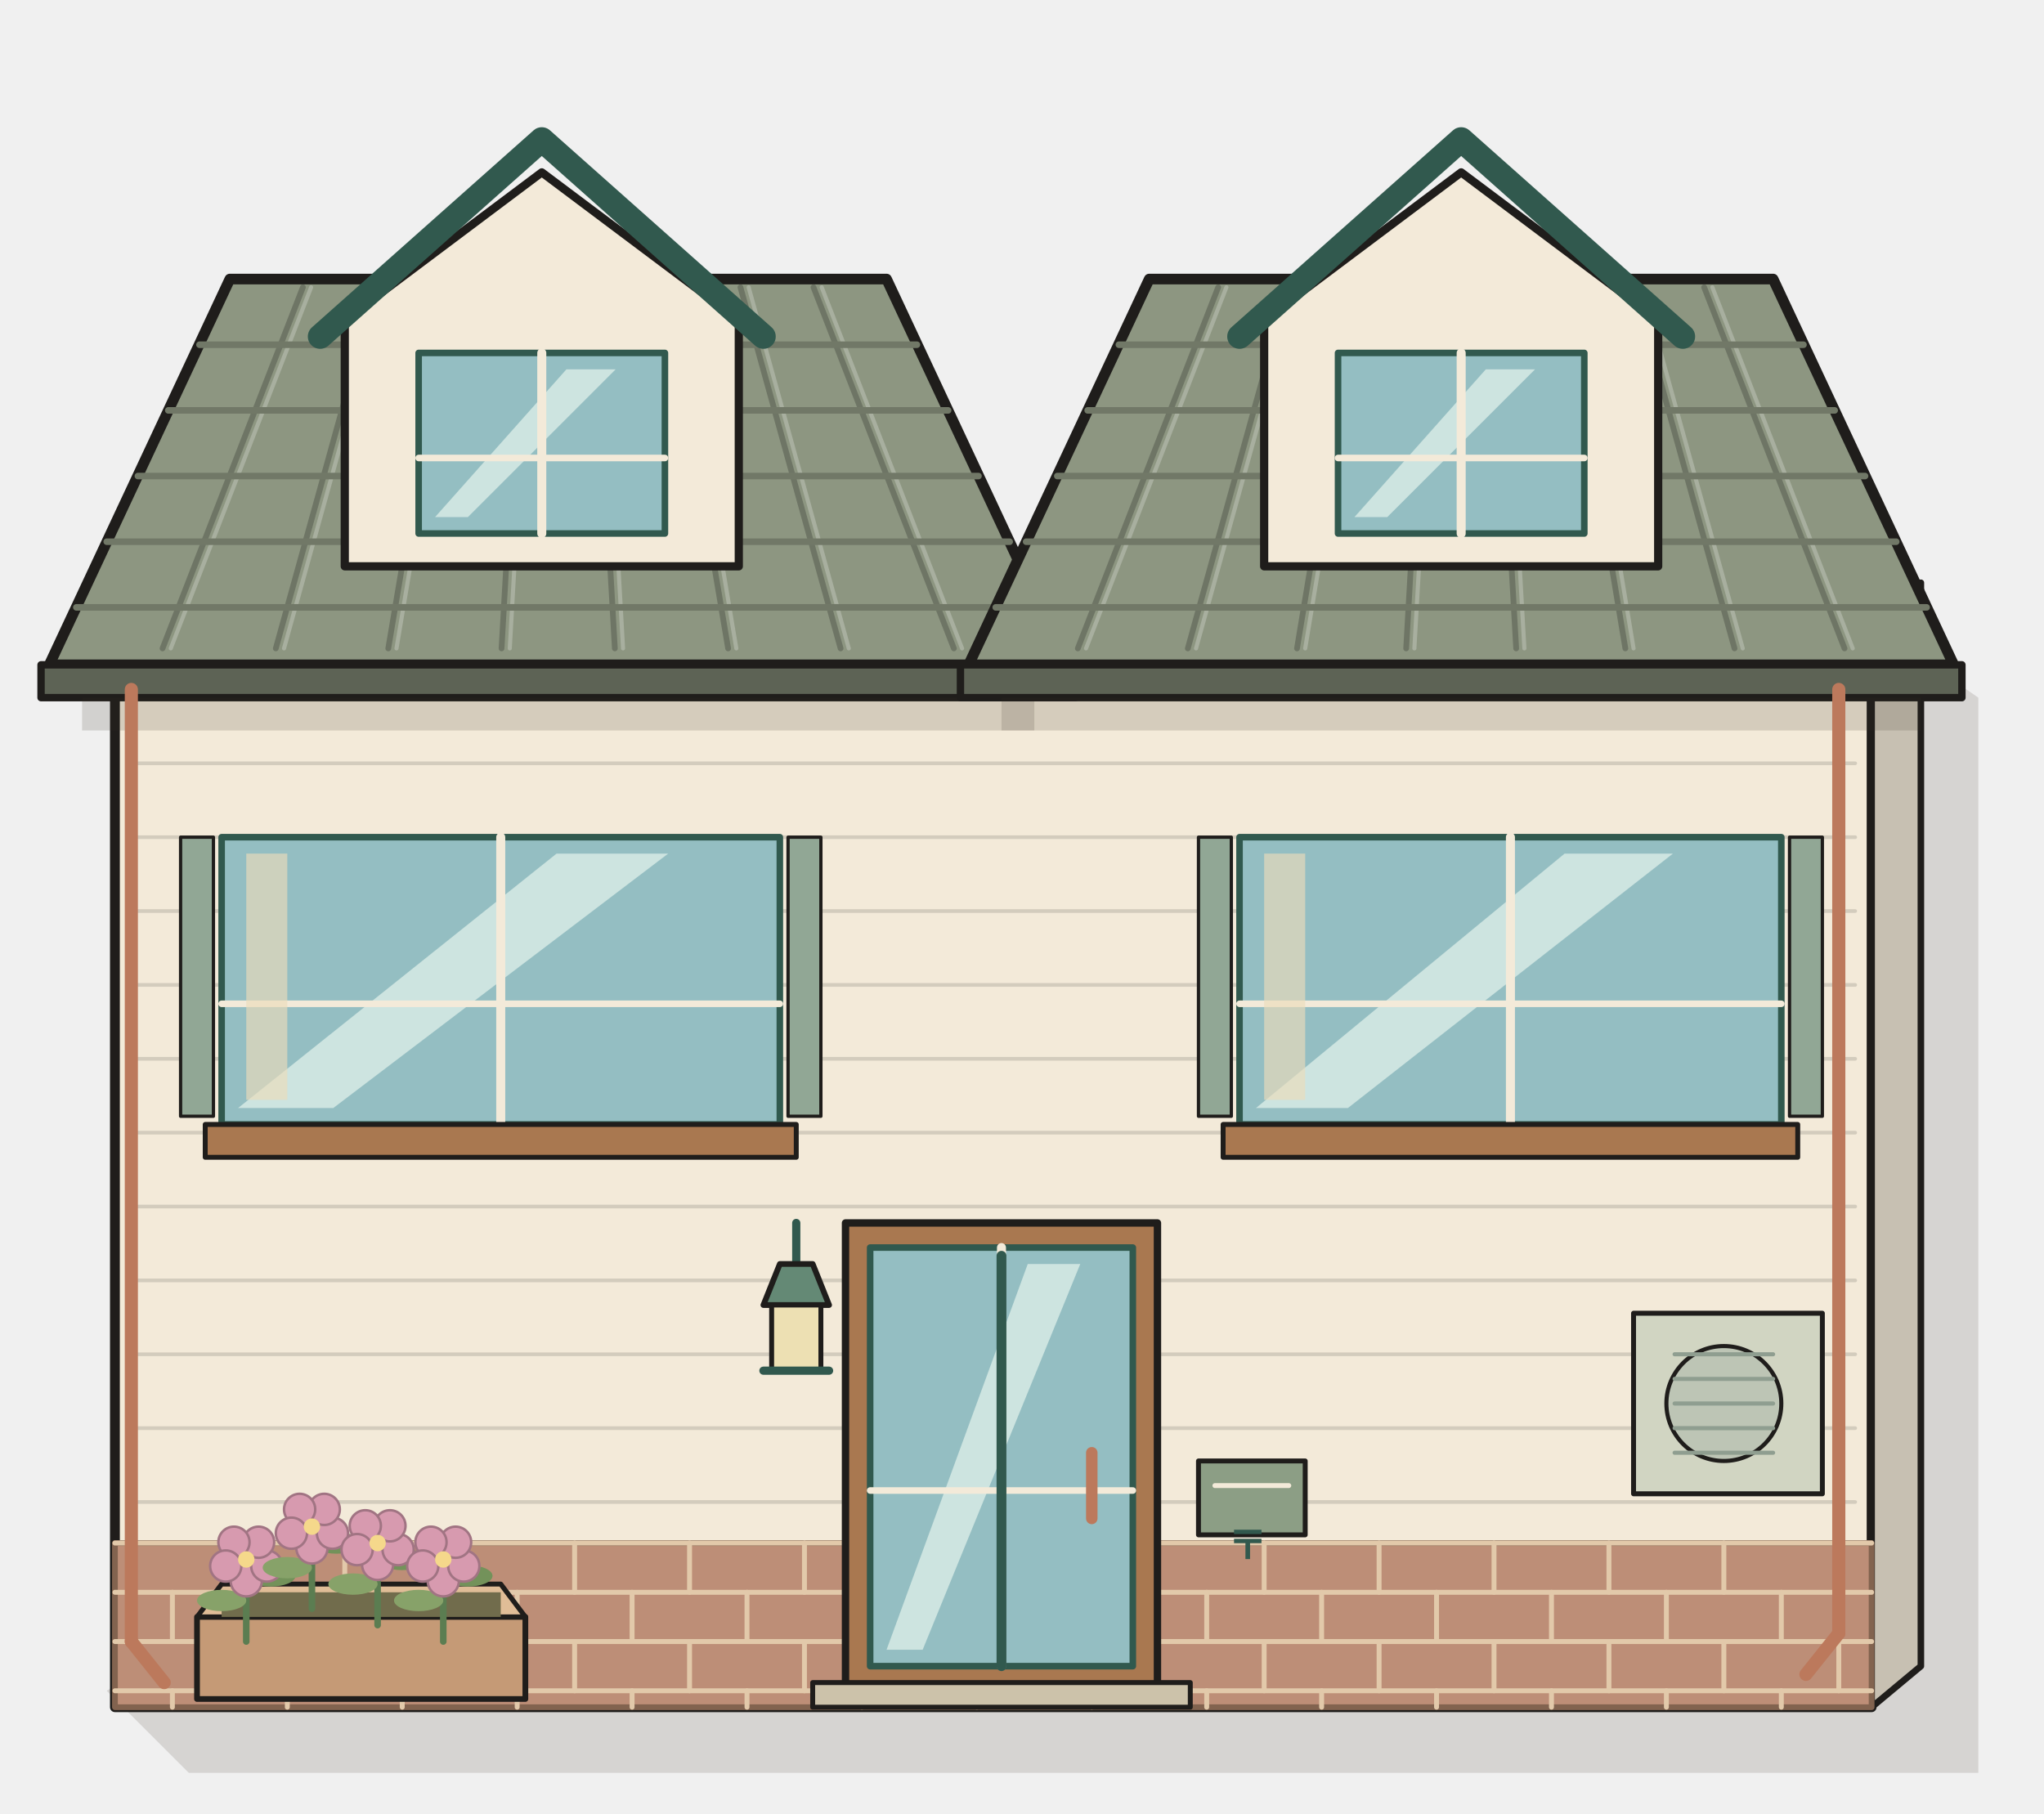
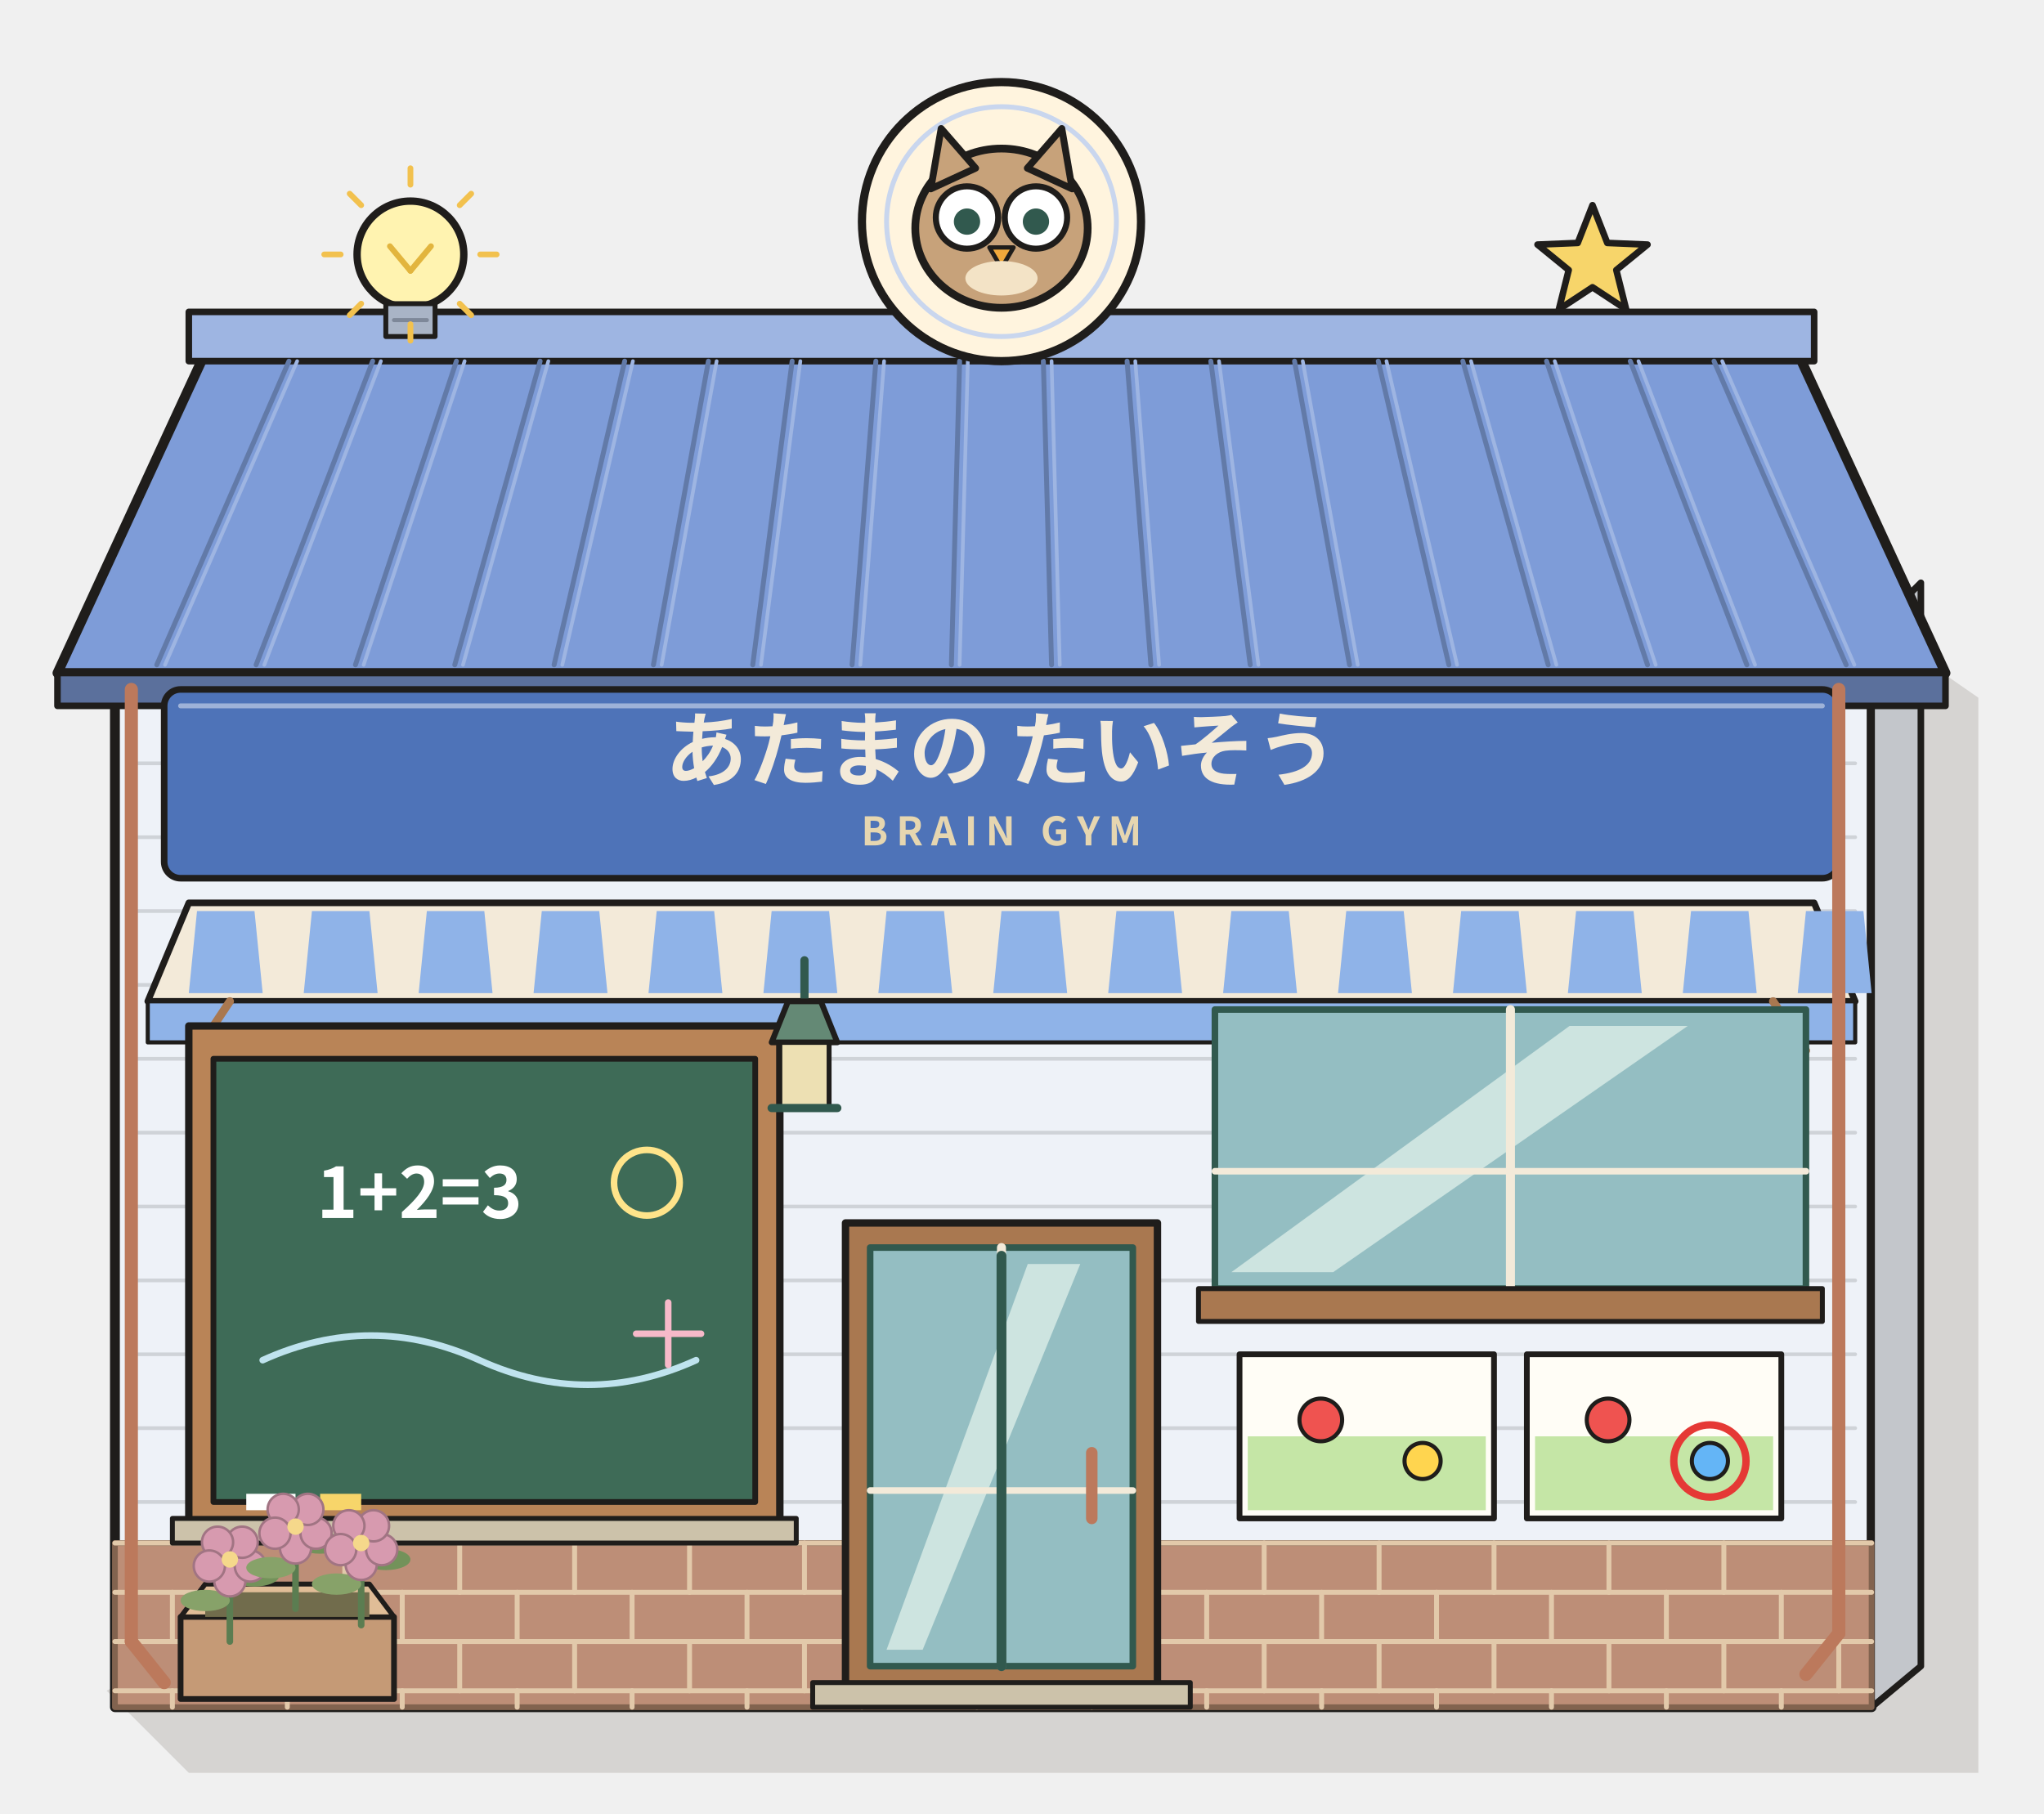
- <svg xmlns="http://www.w3.org/2000/svg" viewBox="-10 -49 249 221" width="249" height="221" role="img" aria-label="通学路の長屋">
+ <svg xmlns="http://www.w3.org/2000/svg" viewBox="-10 -49 249 221" width="249" height="221" role="img" aria-label="あたまの たいそう（のうトレの おてつだい）">
  <path d="M218,27 l13,9 V167 H13 L3,157Z" fill="#312619" opacity="0.14" />
-   <rect x="4" y="28" width="214" height="131" fill="#F3EAD9" stroke="#1F1D1B" stroke-width="1.2" stroke-linejoin="round" stroke-linecap="round" />
-   <path d="M218,28 l6,-6 V154 l-6,5Z" fill="#c7c0b2" stroke="#1F1D1B" stroke-width="0.8" stroke-linejoin="round" stroke-linecap="round" />
-   <path d="M6,35 L216,35" stroke="#d3ccbd" stroke-width="0.45" stroke-linecap="round" fill="none" />
-   <path d="M6,44 L216,44" stroke="#d3ccbd" stroke-width="0.45" stroke-linecap="round" fill="none" />
-   <path d="M6,53 L216,53" stroke="#d3ccbd" stroke-width="0.45" stroke-linecap="round" fill="none" />
-   <path d="M6,62 L216,62" stroke="#d3ccbd" stroke-width="0.45" stroke-linecap="round" fill="none" />
-   <path d="M6,71 L216,71" stroke="#d3ccbd" stroke-width="0.45" stroke-linecap="round" fill="none" />
-   <path d="M6,80 L216,80" stroke="#d3ccbd" stroke-width="0.45" stroke-linecap="round" fill="none" />
-   <path d="M6,89 L216,89" stroke="#d3ccbd" stroke-width="0.45" stroke-linecap="round" fill="none" />
-   <path d="M6,98 L216,98" stroke="#d3ccbd" stroke-width="0.45" stroke-linecap="round" fill="none" />
-   <path d="M6,107 L216,107" stroke="#d3ccbd" stroke-width="0.45" stroke-linecap="round" fill="none" />
-   <path d="M6,116 L216,116" stroke="#d3ccbd" stroke-width="0.45" stroke-linecap="round" fill="none" />
-   <path d="M6,125 L216,125" stroke="#d3ccbd" stroke-width="0.45" stroke-linecap="round" fill="none" />
-   <path d="M6,134 L216,134" stroke="#d3ccbd" stroke-width="0.45" stroke-linecap="round" fill="none" />
+   <rect x="4" y="28" width="214" height="131" fill="#EEF2F8" stroke="#1F1D1B" stroke-width="1.2" stroke-linejoin="round" stroke-linecap="round" />
+   <path d="M218,28 l6,-6 V154 l-6,5Z" fill="#c3c6cb" stroke="#1F1D1B" stroke-width="0.8" stroke-linejoin="round" stroke-linecap="round" />
+   <path d="M6,35 L216,35" stroke="#cfd3d8" stroke-width="0.45" stroke-linecap="round" fill="none" />
+   <path d="M6,44 L216,44" stroke="#cfd3d8" stroke-width="0.45" stroke-linecap="round" fill="none" />
+   <path d="M6,53 L216,53" stroke="#cfd3d8" stroke-width="0.45" stroke-linecap="round" fill="none" />
+   <path d="M6,62 L216,62" stroke="#cfd3d8" stroke-width="0.45" stroke-linecap="round" fill="none" />
+   <path d="M6,71 L216,71" stroke="#cfd3d8" stroke-width="0.45" stroke-linecap="round" fill="none" />
+   <path d="M6,80 L216,80" stroke="#cfd3d8" stroke-width="0.45" stroke-linecap="round" fill="none" />
+   <path d="M6,89 L216,89" stroke="#cfd3d8" stroke-width="0.45" stroke-linecap="round" fill="none" />
+   <path d="M6,98 L216,98" stroke="#cfd3d8" stroke-width="0.45" stroke-linecap="round" fill="none" />
+   <path d="M6,107 L216,107" stroke="#cfd3d8" stroke-width="0.45" stroke-linecap="round" fill="none" />
+   <path d="M6,116 L216,116" stroke="#cfd3d8" stroke-width="0.45" stroke-linecap="round" fill="none" />
+   <path d="M6,125 L216,125" stroke="#cfd3d8" stroke-width="0.45" stroke-linecap="round" fill="none" />
+   <path d="M6,134 L216,134" stroke="#cfd3d8" stroke-width="0.45" stroke-linecap="round" fill="none" />
  <rect x="4" y="139" width="214" height="20" fill="#BD8E77" stroke="#82634F" stroke-width="0.7" stroke-linejoin="round" stroke-linecap="round" />
  <path d="M4,139 L218,139" stroke="#E2C9AA" stroke-width="0.6" stroke-linecap="round" fill="none" />
  <path d="M18,139 L18,145" stroke="#E2C9AA" stroke-width="0.6" stroke-linecap="round" fill="none" />
  <path d="M32,139 L32,145" stroke="#E2C9AA" stroke-width="0.6" stroke-linecap="round" fill="none" />
  <path d="M46,139 L46,145" stroke="#E2C9AA" stroke-width="0.6" stroke-linecap="round" fill="none" />
  <path d="M60,139 L60,145" stroke="#E2C9AA" stroke-width="0.6" stroke-linecap="round" fill="none" />
  <path d="M74,139 L74,145" stroke="#E2C9AA" stroke-width="0.6" stroke-linecap="round" fill="none" />
  <path d="M88,139 L88,145" stroke="#E2C9AA" stroke-width="0.6" stroke-linecap="round" fill="none" />
  <path d="M102,139 L102,145" stroke="#E2C9AA" stroke-width="0.6" stroke-linecap="round" fill="none" />
  <path d="M116,139 L116,145" stroke="#E2C9AA" stroke-width="0.6" stroke-linecap="round" fill="none" />
  <path d="M130,139 L130,145" stroke="#E2C9AA" stroke-width="0.6" stroke-linecap="round" fill="none" />
  <path d="M144,139 L144,145" stroke="#E2C9AA" stroke-width="0.6" stroke-linecap="round" fill="none" />
  <path d="M158,139 L158,145" stroke="#E2C9AA" stroke-width="0.6" stroke-linecap="round" fill="none" />
  <path d="M172,139 L172,145" stroke="#E2C9AA" stroke-width="0.6" stroke-linecap="round" fill="none" />
  <path d="M186,139 L186,145" stroke="#E2C9AA" stroke-width="0.6" stroke-linecap="round" fill="none" />
  <path d="M200,139 L200,145" stroke="#E2C9AA" stroke-width="0.6" stroke-linecap="round" fill="none" />
  <path d="M214,139 L214,145" stroke="#E2C9AA" stroke-width="0.6" stroke-linecap="round" fill="none" />
  <path d="M4,145 L218,145" stroke="#E2C9AA" stroke-width="0.6" stroke-linecap="round" fill="none" />
  <path d="M11,145 L11,151" stroke="#E2C9AA" stroke-width="0.6" stroke-linecap="round" fill="none" />
  <path d="M25,145 L25,151" stroke="#E2C9AA" stroke-width="0.6" stroke-linecap="round" fill="none" />
  <path d="M39,145 L39,151" stroke="#E2C9AA" stroke-width="0.6" stroke-linecap="round" fill="none" />
  <path d="M53,145 L53,151" stroke="#E2C9AA" stroke-width="0.6" stroke-linecap="round" fill="none" />
  <path d="M67,145 L67,151" stroke="#E2C9AA" stroke-width="0.6" stroke-linecap="round" fill="none" />
  <path d="M81,145 L81,151" stroke="#E2C9AA" stroke-width="0.6" stroke-linecap="round" fill="none" />
  <path d="M95,145 L95,151" stroke="#E2C9AA" stroke-width="0.6" stroke-linecap="round" fill="none" />
  <path d="M109,145 L109,151" stroke="#E2C9AA" stroke-width="0.6" stroke-linecap="round" fill="none" />
  <path d="M123,145 L123,151" stroke="#E2C9AA" stroke-width="0.6" stroke-linecap="round" fill="none" />
  <path d="M137,145 L137,151" stroke="#E2C9AA" stroke-width="0.6" stroke-linecap="round" fill="none" />
  <path d="M151,145 L151,151" stroke="#E2C9AA" stroke-width="0.6" stroke-linecap="round" fill="none" />
  <path d="M165,145 L165,151" stroke="#E2C9AA" stroke-width="0.6" stroke-linecap="round" fill="none" />
  <path d="M179,145 L179,151" stroke="#E2C9AA" stroke-width="0.6" stroke-linecap="round" fill="none" />
  <path d="M193,145 L193,151" stroke="#E2C9AA" stroke-width="0.6" stroke-linecap="round" fill="none" />
  <path d="M207,145 L207,151" stroke="#E2C9AA" stroke-width="0.6" stroke-linecap="round" fill="none" />
  <path d="M4,151 L218,151" stroke="#E2C9AA" stroke-width="0.6" stroke-linecap="round" fill="none" />
  <path d="M18,151 L18,157" stroke="#E2C9AA" stroke-width="0.6" stroke-linecap="round" fill="none" />
  <path d="M32,151 L32,157" stroke="#E2C9AA" stroke-width="0.6" stroke-linecap="round" fill="none" />
  <path d="M46,151 L46,157" stroke="#E2C9AA" stroke-width="0.6" stroke-linecap="round" fill="none" />
  <path d="M60,151 L60,157" stroke="#E2C9AA" stroke-width="0.6" stroke-linecap="round" fill="none" />
  <path d="M74,151 L74,157" stroke="#E2C9AA" stroke-width="0.6" stroke-linecap="round" fill="none" />
  <path d="M88,151 L88,157" stroke="#E2C9AA" stroke-width="0.6" stroke-linecap="round" fill="none" />
  <path d="M102,151 L102,157" stroke="#E2C9AA" stroke-width="0.6" stroke-linecap="round" fill="none" />
  <path d="M116,151 L116,157" stroke="#E2C9AA" stroke-width="0.6" stroke-linecap="round" fill="none" />
  <path d="M130,151 L130,157" stroke="#E2C9AA" stroke-width="0.6" stroke-linecap="round" fill="none" />
  <path d="M144,151 L144,157" stroke="#E2C9AA" stroke-width="0.6" stroke-linecap="round" fill="none" />
  <path d="M158,151 L158,157" stroke="#E2C9AA" stroke-width="0.6" stroke-linecap="round" fill="none" />
  <path d="M172,151 L172,157" stroke="#E2C9AA" stroke-width="0.6" stroke-linecap="round" fill="none" />
  <path d="M186,151 L186,157" stroke="#E2C9AA" stroke-width="0.6" stroke-linecap="round" fill="none" />
  <path d="M200,151 L200,157" stroke="#E2C9AA" stroke-width="0.6" stroke-linecap="round" fill="none" />
  <path d="M214,151 L214,157" stroke="#E2C9AA" stroke-width="0.6" stroke-linecap="round" fill="none" />
  <path d="M4,157 L218,157" stroke="#E2C9AA" stroke-width="0.6" stroke-linecap="round" fill="none" />
  <path d="M11,157 L11,159" stroke="#E2C9AA" stroke-width="0.6" stroke-linecap="round" fill="none" />
  <path d="M25,157 L25,159" stroke="#E2C9AA" stroke-width="0.6" stroke-linecap="round" fill="none" />
  <path d="M39,157 L39,159" stroke="#E2C9AA" stroke-width="0.6" stroke-linecap="round" fill="none" />
  <path d="M53,157 L53,159" stroke="#E2C9AA" stroke-width="0.6" stroke-linecap="round" fill="none" />
  <path d="M67,157 L67,159" stroke="#E2C9AA" stroke-width="0.6" stroke-linecap="round" fill="none" />
  <path d="M81,157 L81,159" stroke="#E2C9AA" stroke-width="0.6" stroke-linecap="round" fill="none" />
  <path d="M95,157 L95,159" stroke="#E2C9AA" stroke-width="0.6" stroke-linecap="round" fill="none" />
  <path d="M109,157 L109,159" stroke="#E2C9AA" stroke-width="0.6" stroke-linecap="round" fill="none" />
  <path d="M123,157 L123,159" stroke="#E2C9AA" stroke-width="0.6" stroke-linecap="round" fill="none" />
  <path d="M137,157 L137,159" stroke="#E2C9AA" stroke-width="0.6" stroke-linecap="round" fill="none" />
  <path d="M151,157 L151,159" stroke="#E2C9AA" stroke-width="0.6" stroke-linecap="round" fill="none" />
  <path d="M165,157 L165,159" stroke="#E2C9AA" stroke-width="0.6" stroke-linecap="round" fill="none" />
  <path d="M179,157 L179,159" stroke="#E2C9AA" stroke-width="0.6" stroke-linecap="round" fill="none" />
  <path d="M193,157 L193,159" stroke="#E2C9AA" stroke-width="0.6" stroke-linecap="round" fill="none" />
  <path d="M207,157 L207,159" stroke="#E2C9AA" stroke-width="0.6" stroke-linecap="round" fill="none" />
-   <path d="M18,-15 H98 L120,32 H-4Z" fill="#8D9681" stroke="#1F1D1B" stroke-width="1.3" stroke-linejoin="round" stroke-linecap="round" />
-   <path d="M26.9,-14 L9.8,30" stroke="#6e7565" stroke-width="0.7" stroke-linecap="round" fill="none" />
-   <path d="M27.9,-14 L10.8,30" stroke="#a8af9f" stroke-width="0.5" stroke-linecap="round" fill="none" />
-   <path d="M35.8,-14 L23.6,30" stroke="#6e7565" stroke-width="0.7" stroke-linecap="round" fill="none" />
-   <path d="M36.8,-14 L24.6,30" stroke="#a8af9f" stroke-width="0.5" stroke-linecap="round" fill="none" />
-   <path d="M44.7,-14 L37.3,30" stroke="#6e7565" stroke-width="0.7" stroke-linecap="round" fill="none" />
-   <path d="M45.7,-14 L38.3,30" stroke="#a8af9f" stroke-width="0.5" stroke-linecap="round" fill="none" />
-   <path d="M53.6,-14 L51.1,30" stroke="#6e7565" stroke-width="0.7" stroke-linecap="round" fill="none" />
-   <path d="M54.6,-14 L52.1,30" stroke="#a8af9f" stroke-width="0.5" stroke-linecap="round" fill="none" />
-   <path d="M62.4,-14 L64.9,30" stroke="#6e7565" stroke-width="0.7" stroke-linecap="round" fill="none" />
-   <path d="M63.4,-14 L65.9,30" stroke="#a8af9f" stroke-width="0.5" stroke-linecap="round" fill="none" />
-   <path d="M71.3,-14 L78.7,30" stroke="#6e7565" stroke-width="0.7" stroke-linecap="round" fill="none" />
-   <path d="M72.3,-14 L79.7,30" stroke="#a8af9f" stroke-width="0.5" stroke-linecap="round" fill="none" />
-   <path d="M80.2,-14 L92.4,30" stroke="#6e7565" stroke-width="0.7" stroke-linecap="round" fill="none" />
-   <path d="M81.2,-14 L93.4,30" stroke="#a8af9f" stroke-width="0.5" stroke-linecap="round" fill="none" />
-   <path d="M89.1,-14 L106.2,30" stroke="#6e7565" stroke-width="0.7" stroke-linecap="round" fill="none" />
-   <path d="M90.1,-14 L107.2,30" stroke="#a8af9f" stroke-width="0.5" stroke-linecap="round" fill="none" />
-   <path d="M14.3,-7 L101.7,-7" stroke="#717867" stroke-width="0.8" stroke-linecap="round" fill="none" />
-   <path d="M10.5,1 L105.5,1" stroke="#717867" stroke-width="0.8" stroke-linecap="round" fill="none" />
-   <path d="M6.8,9 L109.2,9" stroke="#717867" stroke-width="0.8" stroke-linecap="round" fill="none" />
-   <path d="M3,17 L113,17" stroke="#717867" stroke-width="0.8" stroke-linecap="round" fill="none" />
-   <path d="M-0.7,25 L116.7,25" stroke="#717867" stroke-width="0.8" stroke-linecap="round" fill="none" />
-   <rect x="-5" y="32" width="126" height="4" fill="#5d6355" stroke="#1F1D1B" stroke-width="0.9" stroke-linejoin="round" stroke-linecap="round" />
-   <rect x="0" y="36" width="116" height="4" fill="#332B20" opacity="0.16" />
-   <path d="M130,-15 H206 L228,32 H108Z" fill="#8D9681" stroke="#1F1D1B" stroke-width="1.3" stroke-linejoin="round" stroke-linecap="round" />
-   <path d="M138.4,-14 L121.3,30" stroke="#6e7565" stroke-width="0.7" stroke-linecap="round" fill="none" />
-   <path d="M139.4,-14 L122.3,30" stroke="#a8af9f" stroke-width="0.5" stroke-linecap="round" fill="none" />
-   <path d="M146.9,-14 L134.7,30" stroke="#6e7565" stroke-width="0.7" stroke-linecap="round" fill="none" />
-   <path d="M147.9,-14 L135.7,30" stroke="#a8af9f" stroke-width="0.5" stroke-linecap="round" fill="none" />
-   <path d="M155.3,-14 L148,30" stroke="#6e7565" stroke-width="0.7" stroke-linecap="round" fill="none" />
-   <path d="M156.3,-14 L149,30" stroke="#a8af9f" stroke-width="0.5" stroke-linecap="round" fill="none" />
-   <path d="M163.8,-14 L161.3,30" stroke="#6e7565" stroke-width="0.7" stroke-linecap="round" fill="none" />
-   <path d="M164.8,-14 L162.3,30" stroke="#a8af9f" stroke-width="0.5" stroke-linecap="round" fill="none" />
-   <path d="M172.2,-14 L174.7,30" stroke="#6e7565" stroke-width="0.7" stroke-linecap="round" fill="none" />
-   <path d="M173.2,-14 L175.7,30" stroke="#a8af9f" stroke-width="0.5" stroke-linecap="round" fill="none" />
-   <path d="M180.7,-14 L188,30" stroke="#6e7565" stroke-width="0.7" stroke-linecap="round" fill="none" />
-   <path d="M181.7,-14 L189,30" stroke="#a8af9f" stroke-width="0.5" stroke-linecap="round" fill="none" />
-   <path d="M189.1,-14 L201.3,30" stroke="#6e7565" stroke-width="0.7" stroke-linecap="round" fill="none" />
-   <path d="M190.1,-14 L202.3,30" stroke="#a8af9f" stroke-width="0.5" stroke-linecap="round" fill="none" />
-   <path d="M197.6,-14 L214.7,30" stroke="#6e7565" stroke-width="0.7" stroke-linecap="round" fill="none" />
-   <path d="M198.6,-14 L215.7,30" stroke="#a8af9f" stroke-width="0.5" stroke-linecap="round" fill="none" />
-   <path d="M126.3,-7 L209.7,-7" stroke="#717867" stroke-width="0.8" stroke-linecap="round" fill="none" />
-   <path d="M122.5,1 L213.5,1" stroke="#717867" stroke-width="0.8" stroke-linecap="round" fill="none" />
-   <path d="M118.8,9 L217.2,9" stroke="#717867" stroke-width="0.8" stroke-linecap="round" fill="none" />
-   <path d="M115,17 L221,17" stroke="#717867" stroke-width="0.8" stroke-linecap="round" fill="none" />
-   <path d="M111.3,25 L224.7,25" stroke="#717867" stroke-width="0.8" stroke-linecap="round" fill="none" />
-   <rect x="107" y="32" width="122" height="4" fill="#5d6355" stroke="#1F1D1B" stroke-width="0.9" stroke-linejoin="round" stroke-linecap="round" />
-   <rect x="112" y="36" width="112" height="4" fill="#332B20" opacity="0.16" />
-   <path d="M32,20 V-10 L56,-28 L80,-10 V20Z" fill="#F3EAD9" stroke="#1F1D1B" stroke-width="1" stroke-linejoin="round" stroke-linecap="round" />
-   <path d="M29,-8 L56,-32 L83,-8" fill="none" stroke="#31594E" stroke-width="3" stroke-linejoin="round" stroke-linecap="round" />
-   <rect x="41" y="-6" width="30" height="22" fill="#94BEC2" stroke="#31594E" stroke-width="0.8" stroke-linejoin="round" stroke-linecap="round" />
-   <path d="M43,14 L59,-4 h6 L47,14Z" fill="#E5F3EC" opacity="0.7" />
-   <path d="M56,-6 L56,16" stroke="#F3EAD9" stroke-width="1.1" stroke-linecap="round" fill="none" />
-   <path d="M41,6.8 L71,6.8" stroke="#F3EAD9" stroke-width="0.8" stroke-linecap="round" fill="none" />
-   <path d="M144,20 V-10 L168,-28 L192,-10 V20Z" fill="#F3EAD9" stroke="#1F1D1B" stroke-width="1" stroke-linejoin="round" stroke-linecap="round" />
-   <path d="M141,-8 L168,-32 L195,-8" fill="none" stroke="#31594E" stroke-width="3" stroke-linejoin="round" stroke-linecap="round" />
-   <rect x="153" y="-6" width="30" height="22" fill="#94BEC2" stroke="#31594E" stroke-width="0.8" stroke-linejoin="round" stroke-linecap="round" />
-   <path d="M155,14 L171,-4 h6 L159,14Z" fill="#E5F3EC" opacity="0.7" />
-   <path d="M168,-6 L168,16" stroke="#F3EAD9" stroke-width="1.1" stroke-linecap="round" fill="none" />
-   <path d="M153,6.8 L183,6.8" stroke="#F3EAD9" stroke-width="0.8" stroke-linecap="round" fill="none" />
-   <rect x="17" y="53" width="68" height="35" fill="#94BEC2" stroke="#31594E" stroke-width="0.8" stroke-linejoin="round" stroke-linecap="round" />
-   <path d="M19,86 L57.8,55 h13.6 L30.6,86Z" fill="#E5F3EC" opacity="0.7" />
-   <path d="M51,53 L51,88" stroke="#F3EAD9" stroke-width="1.1" stroke-linecap="round" fill="none" />
-   <path d="M17,73.3 L85,73.3" stroke="#F3EAD9" stroke-width="0.8" stroke-linecap="round" fill="none" />
-   <rect x="15" y="88" width="72" height="4" fill="#A97850" stroke="#1F1D1B" stroke-width="0.6" stroke-linejoin="round" stroke-linecap="round" />
-   <rect x="12" y="53" width="4" height="34" fill="#91A795" stroke="#1F1D1B" stroke-width="0.4" stroke-linejoin="round" stroke-linecap="round" />
-   <rect x="86" y="53" width="4" height="34" fill="#91A795" stroke="#1F1D1B" stroke-width="0.4" stroke-linejoin="round" stroke-linecap="round" />
-   <rect x="20" y="55" width="5" height="30" fill="#EBDBBA" opacity="0.65" />
-   <rect x="141" y="53" width="66" height="35" fill="#94BEC2" stroke="#31594E" stroke-width="0.8" stroke-linejoin="round" stroke-linecap="round" />
-   <path d="M143,86 L180.6,55 h13.2 L154.2,86Z" fill="#E5F3EC" opacity="0.7" />
-   <path d="M174,53 L174,88" stroke="#F3EAD9" stroke-width="1.1" stroke-linecap="round" fill="none" />
-   <path d="M141,73.3 L207,73.3" stroke="#F3EAD9" stroke-width="0.8" stroke-linecap="round" fill="none" />
-   <rect x="139" y="88" width="70" height="4" fill="#A97850" stroke="#1F1D1B" stroke-width="0.6" stroke-linejoin="round" stroke-linecap="round" />
-   <rect x="136" y="53" width="4" height="34" fill="#91A795" stroke="#1F1D1B" stroke-width="0.4" stroke-linejoin="round" stroke-linecap="round" />
-   <rect x="208" y="53" width="4" height="34" fill="#91A795" stroke="#1F1D1B" stroke-width="0.4" stroke-linejoin="round" stroke-linecap="round" />
-   <rect x="144" y="55" width="5" height="30" fill="#EBDBBA" opacity="0.65" />
+   <path d="M-3,33 L15,-6 H209 L227,33Z" fill="#7E9CD8" stroke="#1F1D1B" stroke-width="1.2" stroke-linejoin="round" stroke-linecap="round" />
+   <rect x="13" y="-11" width="198" height="6" fill="#9eb5e2" stroke="#1F1D1B" stroke-width="0.8" stroke-linejoin="round" stroke-linecap="round" />
+   <path d="M25.2,-5 L9.1,32" stroke="#627aa8" stroke-width="0.6" stroke-linecap="round" fill="none" />
+   <path d="M26.2,-5 L10.1,32" stroke="#9eb5e2" stroke-width="0.45" stroke-linecap="round" fill="none" />
+   <path d="M35.4,-5 L21.2,32" stroke="#627aa8" stroke-width="0.6" stroke-linecap="round" fill="none" />
+   <path d="M36.4,-5 L22.2,32" stroke="#9eb5e2" stroke-width="0.45" stroke-linecap="round" fill="none" />
+   <path d="M45.6,-5 L33.3,32" stroke="#627aa8" stroke-width="0.6" stroke-linecap="round" fill="none" />
+   <path d="M46.6,-5 L34.3,32" stroke="#9eb5e2" stroke-width="0.45" stroke-linecap="round" fill="none" />
+   <path d="M55.8,-5 L45.4,32" stroke="#627aa8" stroke-width="0.6" stroke-linecap="round" fill="none" />
+   <path d="M56.8,-5 L46.4,32" stroke="#9eb5e2" stroke-width="0.45" stroke-linecap="round" fill="none" />
+   <path d="M66.1,-5 L57.5,32" stroke="#627aa8" stroke-width="0.6" stroke-linecap="round" fill="none" />
+   <path d="M67.1,-5 L58.5,32" stroke="#9eb5e2" stroke-width="0.45" stroke-linecap="round" fill="none" />
+   <path d="M76.3,-5 L69.6,32" stroke="#627aa8" stroke-width="0.6" stroke-linecap="round" fill="none" />
+   <path d="M77.3,-5 L70.6,32" stroke="#9eb5e2" stroke-width="0.45" stroke-linecap="round" fill="none" />
+   <path d="M86.5,-5 L81.7,32" stroke="#627aa8" stroke-width="0.6" stroke-linecap="round" fill="none" />
+   <path d="M87.5,-5 L82.7,32" stroke="#9eb5e2" stroke-width="0.45" stroke-linecap="round" fill="none" />
+   <path d="M96.7,-5 L93.8,32" stroke="#627aa8" stroke-width="0.6" stroke-linecap="round" fill="none" />
+   <path d="M97.7,-5 L94.8,32" stroke="#9eb5e2" stroke-width="0.45" stroke-linecap="round" fill="none" />
+   <path d="M106.9,-5 L105.9,32" stroke="#627aa8" stroke-width="0.6" stroke-linecap="round" fill="none" />
+   <path d="M107.9,-5 L106.9,32" stroke="#9eb5e2" stroke-width="0.45" stroke-linecap="round" fill="none" />
+   <path d="M117.1,-5 L118.1,32" stroke="#627aa8" stroke-width="0.6" stroke-linecap="round" fill="none" />
+   <path d="M118.1,-5 L119.1,32" stroke="#9eb5e2" stroke-width="0.45" stroke-linecap="round" fill="none" />
+   <path d="M127.3,-5 L130.2,32" stroke="#627aa8" stroke-width="0.6" stroke-linecap="round" fill="none" />
+   <path d="M128.3,-5 L131.2,32" stroke="#9eb5e2" stroke-width="0.45" stroke-linecap="round" fill="none" />
+   <path d="M137.5,-5 L142.3,32" stroke="#627aa8" stroke-width="0.6" stroke-linecap="round" fill="none" />
+   <path d="M138.5,-5 L143.3,32" stroke="#9eb5e2" stroke-width="0.45" stroke-linecap="round" fill="none" />
+   <path d="M147.7,-5 L154.4,32" stroke="#627aa8" stroke-width="0.6" stroke-linecap="round" fill="none" />
+   <path d="M148.7,-5 L155.4,32" stroke="#9eb5e2" stroke-width="0.45" stroke-linecap="round" fill="none" />
+   <path d="M157.9,-5 L166.5,32" stroke="#627aa8" stroke-width="0.6" stroke-linecap="round" fill="none" />
+   <path d="M158.9,-5 L167.5,32" stroke="#9eb5e2" stroke-width="0.45" stroke-linecap="round" fill="none" />
+   <path d="M168.2,-5 L178.6,32" stroke="#627aa8" stroke-width="0.6" stroke-linecap="round" fill="none" />
+   <path d="M169.2,-5 L179.6,32" stroke="#9eb5e2" stroke-width="0.45" stroke-linecap="round" fill="none" />
+   <path d="M178.4,-5 L190.7,32" stroke="#627aa8" stroke-width="0.6" stroke-linecap="round" fill="none" />
+   <path d="M179.4,-5 L191.7,32" stroke="#9eb5e2" stroke-width="0.45" stroke-linecap="round" fill="none" />
+   <path d="M188.6,-5 L202.8,32" stroke="#627aa8" stroke-width="0.6" stroke-linecap="round" fill="none" />
+   <path d="M189.6,-5 L203.8,32" stroke="#9eb5e2" stroke-width="0.45" stroke-linecap="round" fill="none" />
+   <path d="M198.8,-5 L214.9,32" stroke="#627aa8" stroke-width="0.6" stroke-linecap="round" fill="none" />
+   <path d="M199.8,-5 L215.9,32" stroke="#9eb5e2" stroke-width="0.45" stroke-linecap="round" fill="none" />
+   <rect x="-3" y="33" width="230" height="4" fill="#5b709c" stroke="#1F1D1B" stroke-width="0.8" stroke-linejoin="round" stroke-linecap="round" />
+   <circle cx="112" cy="-22" r="17" fill="#FFF4DE" stroke="#1F1D1B" stroke-width="1" stroke-linejoin="round" stroke-linecap="round" />
+   <circle cx="112" cy="-22" r="14" fill="none" stroke="#C9D6EE" stroke-width="0.6" stroke-linejoin="round" stroke-linecap="round" />
+   <ellipse cx="112" cy="-21.2" rx="10.5" ry="9.7" fill="#C7A27A" stroke="#1F1D1B" stroke-width="0.945" stroke-linejoin="round" stroke-linecap="round" />
+   <path d="M103.39,-25.99 L104.65,-33.34 L108.85,-28.51Z M120.61,-25.99 L119.35,-33.34 L115.15,-28.51Z" fill="#C7A27A" stroke="#1F1D1B" stroke-width="0.84" stroke-linejoin="round" stroke-linecap="round" />
+   <circle cx="107.8" cy="-22.5" r="3.8" fill="#FFFFFF" stroke="#1F1D1B" stroke-width="0.735" stroke-linejoin="round" stroke-linecap="round" />
+   <circle cx="116.2" cy="-22.5" r="3.8" fill="#FFFFFF" stroke="#1F1D1B" stroke-width="0.735" stroke-linejoin="round" stroke-linecap="round" />
+   <circle cx="107.8" cy="-22" r="1.6" fill="#31594E" />
+   <circle cx="116.2" cy="-22" r="1.6" fill="#31594E" />
+   <path d="M110.53,-18.85 h2.94 l-1.47,2.52Z" fill="#F2A93B" stroke="#1F1D1B" stroke-width="0.525" stroke-linejoin="round" stroke-linecap="round" />
+   <ellipse cx="112" cy="-15.1" rx="4.4" ry="2.1" fill="#F3E3C6" />
+   <circle cx="40" cy="-18" r="6.5" fill="#FFF3B0" stroke="#1F1D1B" stroke-width="0.9" stroke-linejoin="round" stroke-linecap="round" />
+   <rect x="37" y="-12" width="6" height="4" fill="#A9B4C6" stroke="#1F1D1B" stroke-width="0.6" stroke-linejoin="round" stroke-linecap="round" />
+   <path d="M38,-10 L42,-10" stroke="#7E8899" stroke-width="0.5" stroke-linecap="round" fill="none" />
+   <path d="M37.5,-19 L40,-16" stroke="#E2B53E" stroke-width="0.7" stroke-linecap="round" fill="none" />
+   <path d="M40,-16 L42.5,-19" stroke="#E2B53E" stroke-width="0.7" stroke-linecap="round" fill="none" />
+   <path d="M48.5,-18 L50.5,-18" stroke="#F2C14E" stroke-width="0.7" stroke-linecap="round" fill="none" />
+   <path d="M46,-12 L47.4,-10.6" stroke="#F2C14E" stroke-width="0.7" stroke-linecap="round" fill="none" />
+   <path d="M40,-9.5 L40,-7.5" stroke="#F2C14E" stroke-width="0.7" stroke-linecap="round" fill="none" />
+   <path d="M34,-12 L32.6,-10.6" stroke="#F2C14E" stroke-width="0.7" stroke-linecap="round" fill="none" />
+   <path d="M31.5,-18 L29.5,-18" stroke="#F2C14E" stroke-width="0.7" stroke-linecap="round" fill="none" />
+   <path d="M34,-24 L32.6,-25.4" stroke="#F2C14E" stroke-width="0.7" stroke-linecap="round" fill="none" />
+   <path d="M40,-26.5 L40,-28.5" stroke="#F2C14E" stroke-width="0.7" stroke-linecap="round" fill="none" />
+   <path d="M46,-24 L47.4,-25.4" stroke="#F2C14E" stroke-width="0.7" stroke-linecap="round" fill="none" />
+   <path d="M184.0,-24.0 L185.8,-19.4 L190.7,-19.2 L186.9,-16.1 L188.1,-11.3 L184.0,-14.0 L179.9,-11.3 L181.1,-16.1 L177.3,-19.2 L182.2,-19.4 Z" fill="#F7D56A" stroke="#1F1D1B" stroke-width="0.8" stroke-linejoin="round" stroke-linecap="round" />
+   <rect x="10" y="35" width="204" height="23" rx="2" fill="#4E73B8" stroke="#1F1D1B" stroke-width="0.8" stroke-linejoin="round" stroke-linecap="round" />
+   <path d="M12,37 L212,37" stroke="#9eb2d8" stroke-width="0.6" stroke-linecap="round" fill="none" />
+   <text x="112" y="46" font-size="10" font-weight="800" fill="#F3EAD9" text-anchor="middle" font-family="'Noto Sans CJK JP','Noto Sans JP',sans-serif">あたまの たいそう</text>
+   <text x="112" y="54" font-size="4.8" font-weight="800" fill="#E6D6B0" text-anchor="middle" font-family="'Noto Sans CJK JP','Noto Sans JP',sans-serif" letter-spacing="1">BRAIN GYM</text>
+   <path d="M13,61 h198 l5,12 h-208Z" fill="#F3EAD9" stroke="#1F1D1B" stroke-width="0.8" stroke-linejoin="round" stroke-linecap="round" />
+   <path d="M14,62 h7 l1,10 h-9Z" fill="#8FB3E8" />
+   <path d="M28,62 h7 l1,10 h-9Z" fill="#8FB3E8" />
+   <path d="M42,62 h7 l1,10 h-9Z" fill="#8FB3E8" />
+   <path d="M56,62 h7 l1,10 h-9Z" fill="#8FB3E8" />
+   <path d="M70,62 h7 l1,10 h-9Z" fill="#8FB3E8" />
+   <path d="M84,62 h7 l1,10 h-9Z" fill="#8FB3E8" />
+   <path d="M98,62 h7 l1,10 h-9Z" fill="#8FB3E8" />
+   <path d="M112,62 h7 l1,10 h-9Z" fill="#8FB3E8" />
+   <path d="M126,62 h7 l1,10 h-9Z" fill="#8FB3E8" />
+   <path d="M140,62 h7 l1,10 h-9Z" fill="#8FB3E8" />
+   <path d="M154,62 h7 l1,10 h-9Z" fill="#8FB3E8" />
+   <path d="M168,62 h7 l1,10 h-9Z" fill="#8FB3E8" />
+   <path d="M182,62 h7 l1,10 h-9Z" fill="#8FB3E8" />
+   <path d="M196,62 h7 l1,10 h-9Z" fill="#8FB3E8" />
+   <path d="M210,62 h7 l1,10 h-9Z" fill="#8FB3E8" />
+   <rect x="8" y="73" width="208" height="5" fill="#8FB3E8" stroke="#1F1D1B" stroke-width="0.5" stroke-linejoin="round" stroke-linecap="round" />
+   <path d="M14,79 L18,73" stroke="#A97850" stroke-width="1" stroke-linecap="round" fill="none" />
+   <path d="M210,79 L206,73" stroke="#A97850" stroke-width="1" stroke-linecap="round" fill="none" />
+   <rect x="13" y="76" width="72" height="61" fill="#B98457" stroke="#1F1D1B" stroke-width="0.9" stroke-linejoin="round" stroke-linecap="round" />
+   <rect x="16" y="80" width="66" height="54" fill="#3E6B57" stroke="#1F1D1B" stroke-width="0.7" stroke-linejoin="round" stroke-linecap="round" />
+   <text x="41.1" y="99.4" font-size="8.5" font-weight="800" fill="#FFFFFF" text-anchor="middle" font-family="'Noto Sans CJK JP','Noto Sans JP',sans-serif">1+2=3</text>
+   <circle cx="68.8" cy="95.1" r="4" fill="none" stroke="#FFE48A" stroke-width="0.8" stroke-linejoin="round" stroke-linecap="round" />
+   <path d="M22,116.72 q13.2,-6 26.4,0 t26.4,0" fill="none" stroke="#BFE3EE" stroke-width="0.8" stroke-linejoin="round" stroke-linecap="round" />
+   <path d="M67.5,113.5 L75.4,113.5" stroke="#F7B9C9" stroke-width="0.8" stroke-linecap="round" fill="none" />
+   <path d="M71.4,109.7 L71.4,117.3" stroke="#F7B9C9" stroke-width="0.8" stroke-linecap="round" fill="none" />
+   <rect x="11" y="136" width="76" height="3" fill="#CCC2AA" stroke="#1F1D1B" stroke-width="0.6" stroke-linejoin="round" stroke-linecap="round" />
+   <rect x="20" y="133" width="6" height="2" fill="#FFFFFF" />
+   <rect x="29" y="133" width="5" height="2" fill="#F7D56A" />
+   <rect x="138" y="74" width="72" height="34" fill="#94BEC2" stroke="#31594E" stroke-width="0.8" stroke-linejoin="round" stroke-linecap="round" />
+   <path d="M140,106 L181.2,76 h14.4 L152.4,106Z" fill="#E5F3EC" opacity="0.7" />
+   <path d="M174,74 L174,108" stroke="#F3EAD9" stroke-width="1.1" stroke-linecap="round" fill="none" />
+   <path d="M138,93.7 L210,93.7" stroke="#F3EAD9" stroke-width="0.8" stroke-linecap="round" fill="none" />
+   <rect x="136" y="108" width="76" height="4" fill="#A97850" stroke="#1F1D1B" stroke-width="0.6" stroke-linejoin="round" stroke-linecap="round" />
+   <rect x="141" y="116" width="31" height="20" fill="#FFFDF6" stroke="#1F1D1B" stroke-width="0.7" stroke-linejoin="round" stroke-linecap="round" />
+   <rect x="142" y="126" width="29" height="9" fill="#C5E6A6" />
+   <circle cx="150.9" cy="124" r="2.6" fill="#EF5350" stroke="#1F1D1B" stroke-width="0.5" stroke-linejoin="round" stroke-linecap="round" />
+   <circle cx="163.3" cy="129" r="2.2" fill="#FFD54F" stroke="#1F1D1B" stroke-width="0.5" stroke-linejoin="round" stroke-linecap="round" />
+   <rect x="176" y="116" width="31" height="20" fill="#FFFDF6" stroke="#1F1D1B" stroke-width="0.7" stroke-linejoin="round" stroke-linecap="round" />
+   <rect x="177" y="126" width="29" height="9" fill="#C5E6A6" />
+   <circle cx="185.9" cy="124" r="2.6" fill="#EF5350" stroke="#1F1D1B" stroke-width="0.5" stroke-linejoin="round" stroke-linecap="round" />
+   <circle cx="198.3" cy="129" r="2.2" fill="#64B5F6" stroke="#1F1D1B" stroke-width="0.5" stroke-linejoin="round" stroke-linecap="round" />
+   <circle cx="198.3" cy="129" r="4.4" fill="none" stroke="#E53935" stroke-width="0.9" stroke-linejoin="round" stroke-linecap="round" />
  <rect x="93" y="100" width="38" height="58" fill="#A97850" stroke="#1F1D1B" stroke-width="0.9" stroke-linejoin="round" stroke-linecap="round" />
  <rect x="96" y="103" width="32" height="51" fill="#94BEC2" stroke="#31594E" stroke-width="0.8" stroke-linejoin="round" stroke-linecap="round" />
  <path d="M98,152 L115.2,105 h6.4 L102.4,152Z" fill="#E5F3EC" opacity="0.7" />
  <path d="M112,103 L112,154" stroke="#F3EAD9" stroke-width="1.1" stroke-linecap="round" fill="none" />
  <path d="M96,132.6 L128,132.6" stroke="#F3EAD9" stroke-width="0.8" stroke-linecap="round" fill="none" />
  <path d="M112,104 L112,154" stroke="#31594E" stroke-width="1.2" stroke-linecap="round" fill="none" />
  <path d="M123,128 L123,136" stroke="#BC795C" stroke-width="1.4" stroke-linecap="round" fill="none" />
  <rect x="89" y="156" width="46" height="3" fill="#CCC2AA" stroke="#1F1D1B" stroke-width="0.6" stroke-linejoin="round" stroke-linecap="round" />
  <path d="M6,35 L6,151" stroke="#BC795C" stroke-width="1.6" stroke-linecap="round" fill="none" />
  <path d="M214,35 L214,150" stroke="#BC795C" stroke-width="1.6" stroke-linecap="round" fill="none" />
  <path d="M6,151 l4,5 M214,150 l-4,5" fill="none" stroke="#BC795C" stroke-width="1.6" stroke-linejoin="round" stroke-linecap="round" />
-   <path d="M87,100 L87,109" stroke="#31594E" stroke-width="1" stroke-linecap="round" fill="none" />
-   <path d="M83,110 l2,-5 h4 l2,5Z" fill="#648975" stroke="#1F1D1B" stroke-width="0.7" stroke-linejoin="round" stroke-linecap="round" />
-   <rect x="84" y="110" width="6" height="8" fill="#EDE0B3" stroke="#1F1D1B" stroke-width="0.6" stroke-linejoin="round" stroke-linecap="round" />
-   <path d="M83,118 L91,118" stroke="#31594E" stroke-width="1" stroke-linecap="round" fill="none" />
-   <rect x="14" y="148" width="40" height="10" fill="#C59A76" stroke="#1F1D1B" stroke-width="0.7" stroke-linejoin="round" stroke-linecap="round" />
-   <path d="M14,148 l3,-4 h34 l3,4Z" fill="#E0BD97" stroke="#1F1D1B" stroke-width="0.6" stroke-linejoin="round" stroke-linecap="round" />
-   <rect x="17" y="145" width="34" height="3" fill="#716C4C" />
-   <path d="M20,151 L20,139" stroke="#5B7D51" stroke-width="0.8" stroke-linecap="round" fill="none" />
-   <ellipse cx="17" cy="146" rx="3" ry="1.3" fill="#87A269" />
-   <ellipse cx="23" cy="143" rx="3" ry="1.3" fill="#73925A" />
-   <circle cx="20" cy="143.6" r="1.9" fill="#D79AAF" stroke="#a17483" stroke-width="0.3" stroke-linejoin="round" stroke-linecap="round" />
-   <circle cx="22.5" cy="141.8" r="1.9" fill="#D79AAF" stroke="#a17483" stroke-width="0.3" stroke-linejoin="round" stroke-linecap="round" />
-   <circle cx="21.5" cy="138.9" r="1.9" fill="#D79AAF" stroke="#a17483" stroke-width="0.3" stroke-linejoin="round" stroke-linecap="round" />
-   <circle cx="18.5" cy="138.9" r="1.9" fill="#D79AAF" stroke="#a17483" stroke-width="0.3" stroke-linejoin="round" stroke-linecap="round" />
-   <circle cx="17.5" cy="141.8" r="1.9" fill="#D79AAF" stroke="#a17483" stroke-width="0.3" stroke-linejoin="round" stroke-linecap="round" />
-   <circle cx="20" cy="141" r="1" fill="#F5D88B" />
-   <path d="M28,147 L28,135" stroke="#5B7D51" stroke-width="0.8" stroke-linecap="round" fill="none" />
-   <ellipse cx="25" cy="142" rx="3" ry="1.3" fill="#87A269" />
-   <ellipse cx="31" cy="139" rx="3" ry="1.3" fill="#73925A" />
-   <circle cx="28" cy="139.6" r="1.9" fill="#D79AAF" stroke="#a17483" stroke-width="0.3" stroke-linejoin="round" stroke-linecap="round" />
-   <circle cx="30.5" cy="137.8" r="1.9" fill="#D79AAF" stroke="#a17483" stroke-width="0.3" stroke-linejoin="round" stroke-linecap="round" />
-   <circle cx="29.5" cy="134.9" r="1.9" fill="#D79AAF" stroke="#a17483" stroke-width="0.3" stroke-linejoin="round" stroke-linecap="round" />
-   <circle cx="26.5" cy="134.9" r="1.9" fill="#D79AAF" stroke="#a17483" stroke-width="0.3" stroke-linejoin="round" stroke-linecap="round" />
-   <circle cx="25.5" cy="137.8" r="1.9" fill="#D79AAF" stroke="#a17483" stroke-width="0.3" stroke-linejoin="round" stroke-linecap="round" />
-   <circle cx="28" cy="137" r="1" fill="#F5D88B" />
-   <path d="M36,149 L36,137" stroke="#5B7D51" stroke-width="0.8" stroke-linecap="round" fill="none" />
-   <ellipse cx="33" cy="144" rx="3" ry="1.3" fill="#87A269" />
-   <ellipse cx="39" cy="141" rx="3" ry="1.3" fill="#73925A" />
-   <circle cx="36" cy="141.6" r="1.9" fill="#D79AAF" stroke="#a17483" stroke-width="0.3" stroke-linejoin="round" stroke-linecap="round" />
-   <circle cx="38.5" cy="139.8" r="1.9" fill="#D79AAF" stroke="#a17483" stroke-width="0.3" stroke-linejoin="round" stroke-linecap="round" />
-   <circle cx="37.5" cy="136.9" r="1.9" fill="#D79AAF" stroke="#a17483" stroke-width="0.3" stroke-linejoin="round" stroke-linecap="round" />
-   <circle cx="34.5" cy="136.9" r="1.9" fill="#D79AAF" stroke="#a17483" stroke-width="0.3" stroke-linejoin="round" stroke-linecap="round" />
-   <circle cx="33.5" cy="139.8" r="1.9" fill="#D79AAF" stroke="#a17483" stroke-width="0.3" stroke-linejoin="round" stroke-linecap="round" />
-   <circle cx="36" cy="139" r="1" fill="#F5D88B" />
-   <path d="M44,151 L44,139" stroke="#5B7D51" stroke-width="0.8" stroke-linecap="round" fill="none" />
-   <ellipse cx="41" cy="146" rx="3" ry="1.3" fill="#87A269" />
-   <ellipse cx="47" cy="143" rx="3" ry="1.3" fill="#73925A" />
-   <circle cx="44" cy="143.6" r="1.9" fill="#D79AAF" stroke="#a17483" stroke-width="0.3" stroke-linejoin="round" stroke-linecap="round" />
-   <circle cx="46.5" cy="141.8" r="1.9" fill="#D79AAF" stroke="#a17483" stroke-width="0.3" stroke-linejoin="round" stroke-linecap="round" />
-   <circle cx="45.5" cy="138.9" r="1.9" fill="#D79AAF" stroke="#a17483" stroke-width="0.3" stroke-linejoin="round" stroke-linecap="round" />
-   <circle cx="42.5" cy="138.9" r="1.9" fill="#D79AAF" stroke="#a17483" stroke-width="0.3" stroke-linejoin="round" stroke-linecap="round" />
-   <circle cx="41.5" cy="141.8" r="1.9" fill="#D79AAF" stroke="#a17483" stroke-width="0.3" stroke-linejoin="round" stroke-linecap="round" />
-   <circle cx="44" cy="141" r="1" fill="#F5D88B" />
-   <rect x="189" y="111" width="23" height="22" fill="#D1D5C2" stroke="#1F1D1B" stroke-width="0.6" stroke-linejoin="round" stroke-linecap="round" />
-   <circle cx="200" cy="122" r="7" fill="#BDC5B5" stroke="#1F1D1B" stroke-width="0.5" stroke-linejoin="round" stroke-linecap="round" />
-   <path d="M194,116 L206,116" stroke="#8F9E90" stroke-width="0.5" stroke-linecap="round" fill="none" />
-   <path d="M194,119 L206,119" stroke="#8F9E90" stroke-width="0.5" stroke-linecap="round" fill="none" />
-   <path d="M194,122 L206,122" stroke="#8F9E90" stroke-width="0.5" stroke-linecap="round" fill="none" />
-   <path d="M194,125 L206,125" stroke="#8F9E90" stroke-width="0.5" stroke-linecap="round" fill="none" />
-   <path d="M194,128 L206,128" stroke="#8F9E90" stroke-width="0.5" stroke-linecap="round" fill="none" />
-   <rect x="136" y="129" width="13" height="9" fill="#8C9E85" stroke="#1F1D1B" stroke-width="0.6" stroke-linejoin="round" stroke-linecap="round" />
-   <path d="M138,132 L147,132" stroke="#F3EAD9" stroke-width="0.6" stroke-linecap="round" fill="none" />
-   <text x="142" y="141" font-size="5" font-weight="800" fill="#31594E" text-anchor="middle" font-family="'Noto Sans CJK JP','Noto Sans JP',sans-serif">〒</text>
+   <path d="M88,68 L88,77" stroke="#31594E" stroke-width="1" stroke-linecap="round" fill="none" />
+   <path d="M84,78 l2,-5 h4 l2,5Z" fill="#648975" stroke="#1F1D1B" stroke-width="0.7" stroke-linejoin="round" stroke-linecap="round" />
+   <rect x="85" y="78" width="6" height="8" fill="#EDE0B3" stroke="#1F1D1B" stroke-width="0.6" stroke-linejoin="round" stroke-linecap="round" />
+   <path d="M84,86 L92,86" stroke="#31594E" stroke-width="1" stroke-linecap="round" fill="none" />
+   <rect x="12" y="148" width="26" height="10" fill="#C59A76" stroke="#1F1D1B" stroke-width="0.7" stroke-linejoin="round" stroke-linecap="round" />
+   <path d="M12,148 l3,-4 h20 l3,4Z" fill="#E0BD97" stroke="#1F1D1B" stroke-width="0.6" stroke-linejoin="round" stroke-linecap="round" />
+   <rect x="15" y="145" width="20" height="3" fill="#716C4C" />
+   <path d="M18,151 L18,139" stroke="#5B7D51" stroke-width="0.8" stroke-linecap="round" fill="none" />
+   <ellipse cx="15" cy="146" rx="3" ry="1.3" fill="#87A269" />
+   <ellipse cx="21" cy="143" rx="3" ry="1.3" fill="#73925A" />
+   <circle cx="18" cy="143.6" r="1.9" fill="#D79AAF" stroke="#a17483" stroke-width="0.3" stroke-linejoin="round" stroke-linecap="round" />
+   <circle cx="20.5" cy="141.8" r="1.9" fill="#D79AAF" stroke="#a17483" stroke-width="0.3" stroke-linejoin="round" stroke-linecap="round" />
+   <circle cx="19.5" cy="138.9" r="1.9" fill="#D79AAF" stroke="#a17483" stroke-width="0.3" stroke-linejoin="round" stroke-linecap="round" />
+   <circle cx="16.5" cy="138.9" r="1.9" fill="#D79AAF" stroke="#a17483" stroke-width="0.3" stroke-linejoin="round" stroke-linecap="round" />
+   <circle cx="15.5" cy="141.8" r="1.9" fill="#D79AAF" stroke="#a17483" stroke-width="0.3" stroke-linejoin="round" stroke-linecap="round" />
+   <circle cx="18" cy="141" r="1" fill="#F5D88B" />
+   <path d="M26,147 L26,135" stroke="#5B7D51" stroke-width="0.8" stroke-linecap="round" fill="none" />
+   <ellipse cx="23" cy="142" rx="3" ry="1.3" fill="#87A269" />
+   <ellipse cx="29" cy="139" rx="3" ry="1.3" fill="#73925A" />
+   <circle cx="26" cy="139.6" r="1.9" fill="#D79AAF" stroke="#a17483" stroke-width="0.3" stroke-linejoin="round" stroke-linecap="round" />
+   <circle cx="28.5" cy="137.8" r="1.9" fill="#D79AAF" stroke="#a17483" stroke-width="0.3" stroke-linejoin="round" stroke-linecap="round" />
+   <circle cx="27.5" cy="134.9" r="1.9" fill="#D79AAF" stroke="#a17483" stroke-width="0.3" stroke-linejoin="round" stroke-linecap="round" />
+   <circle cx="24.5" cy="134.9" r="1.9" fill="#D79AAF" stroke="#a17483" stroke-width="0.3" stroke-linejoin="round" stroke-linecap="round" />
+   <circle cx="23.5" cy="137.8" r="1.9" fill="#D79AAF" stroke="#a17483" stroke-width="0.3" stroke-linejoin="round" stroke-linecap="round" />
+   <circle cx="26" cy="137" r="1" fill="#F5D88B" />
+   <path d="M34,149 L34,137" stroke="#5B7D51" stroke-width="0.8" stroke-linecap="round" fill="none" />
+   <ellipse cx="31" cy="144" rx="3" ry="1.3" fill="#87A269" />
+   <ellipse cx="37" cy="141" rx="3" ry="1.3" fill="#73925A" />
+   <circle cx="34" cy="141.6" r="1.9" fill="#D79AAF" stroke="#a17483" stroke-width="0.3" stroke-linejoin="round" stroke-linecap="round" />
+   <circle cx="36.5" cy="139.8" r="1.9" fill="#D79AAF" stroke="#a17483" stroke-width="0.3" stroke-linejoin="round" stroke-linecap="round" />
+   <circle cx="35.5" cy="136.9" r="1.9" fill="#D79AAF" stroke="#a17483" stroke-width="0.3" stroke-linejoin="round" stroke-linecap="round" />
+   <circle cx="32.5" cy="136.9" r="1.9" fill="#D79AAF" stroke="#a17483" stroke-width="0.3" stroke-linejoin="round" stroke-linecap="round" />
+   <circle cx="31.5" cy="139.8" r="1.9" fill="#D79AAF" stroke="#a17483" stroke-width="0.3" stroke-linejoin="round" stroke-linecap="round" />
+   <circle cx="34" cy="139" r="1" fill="#F5D88B" />
</svg>
